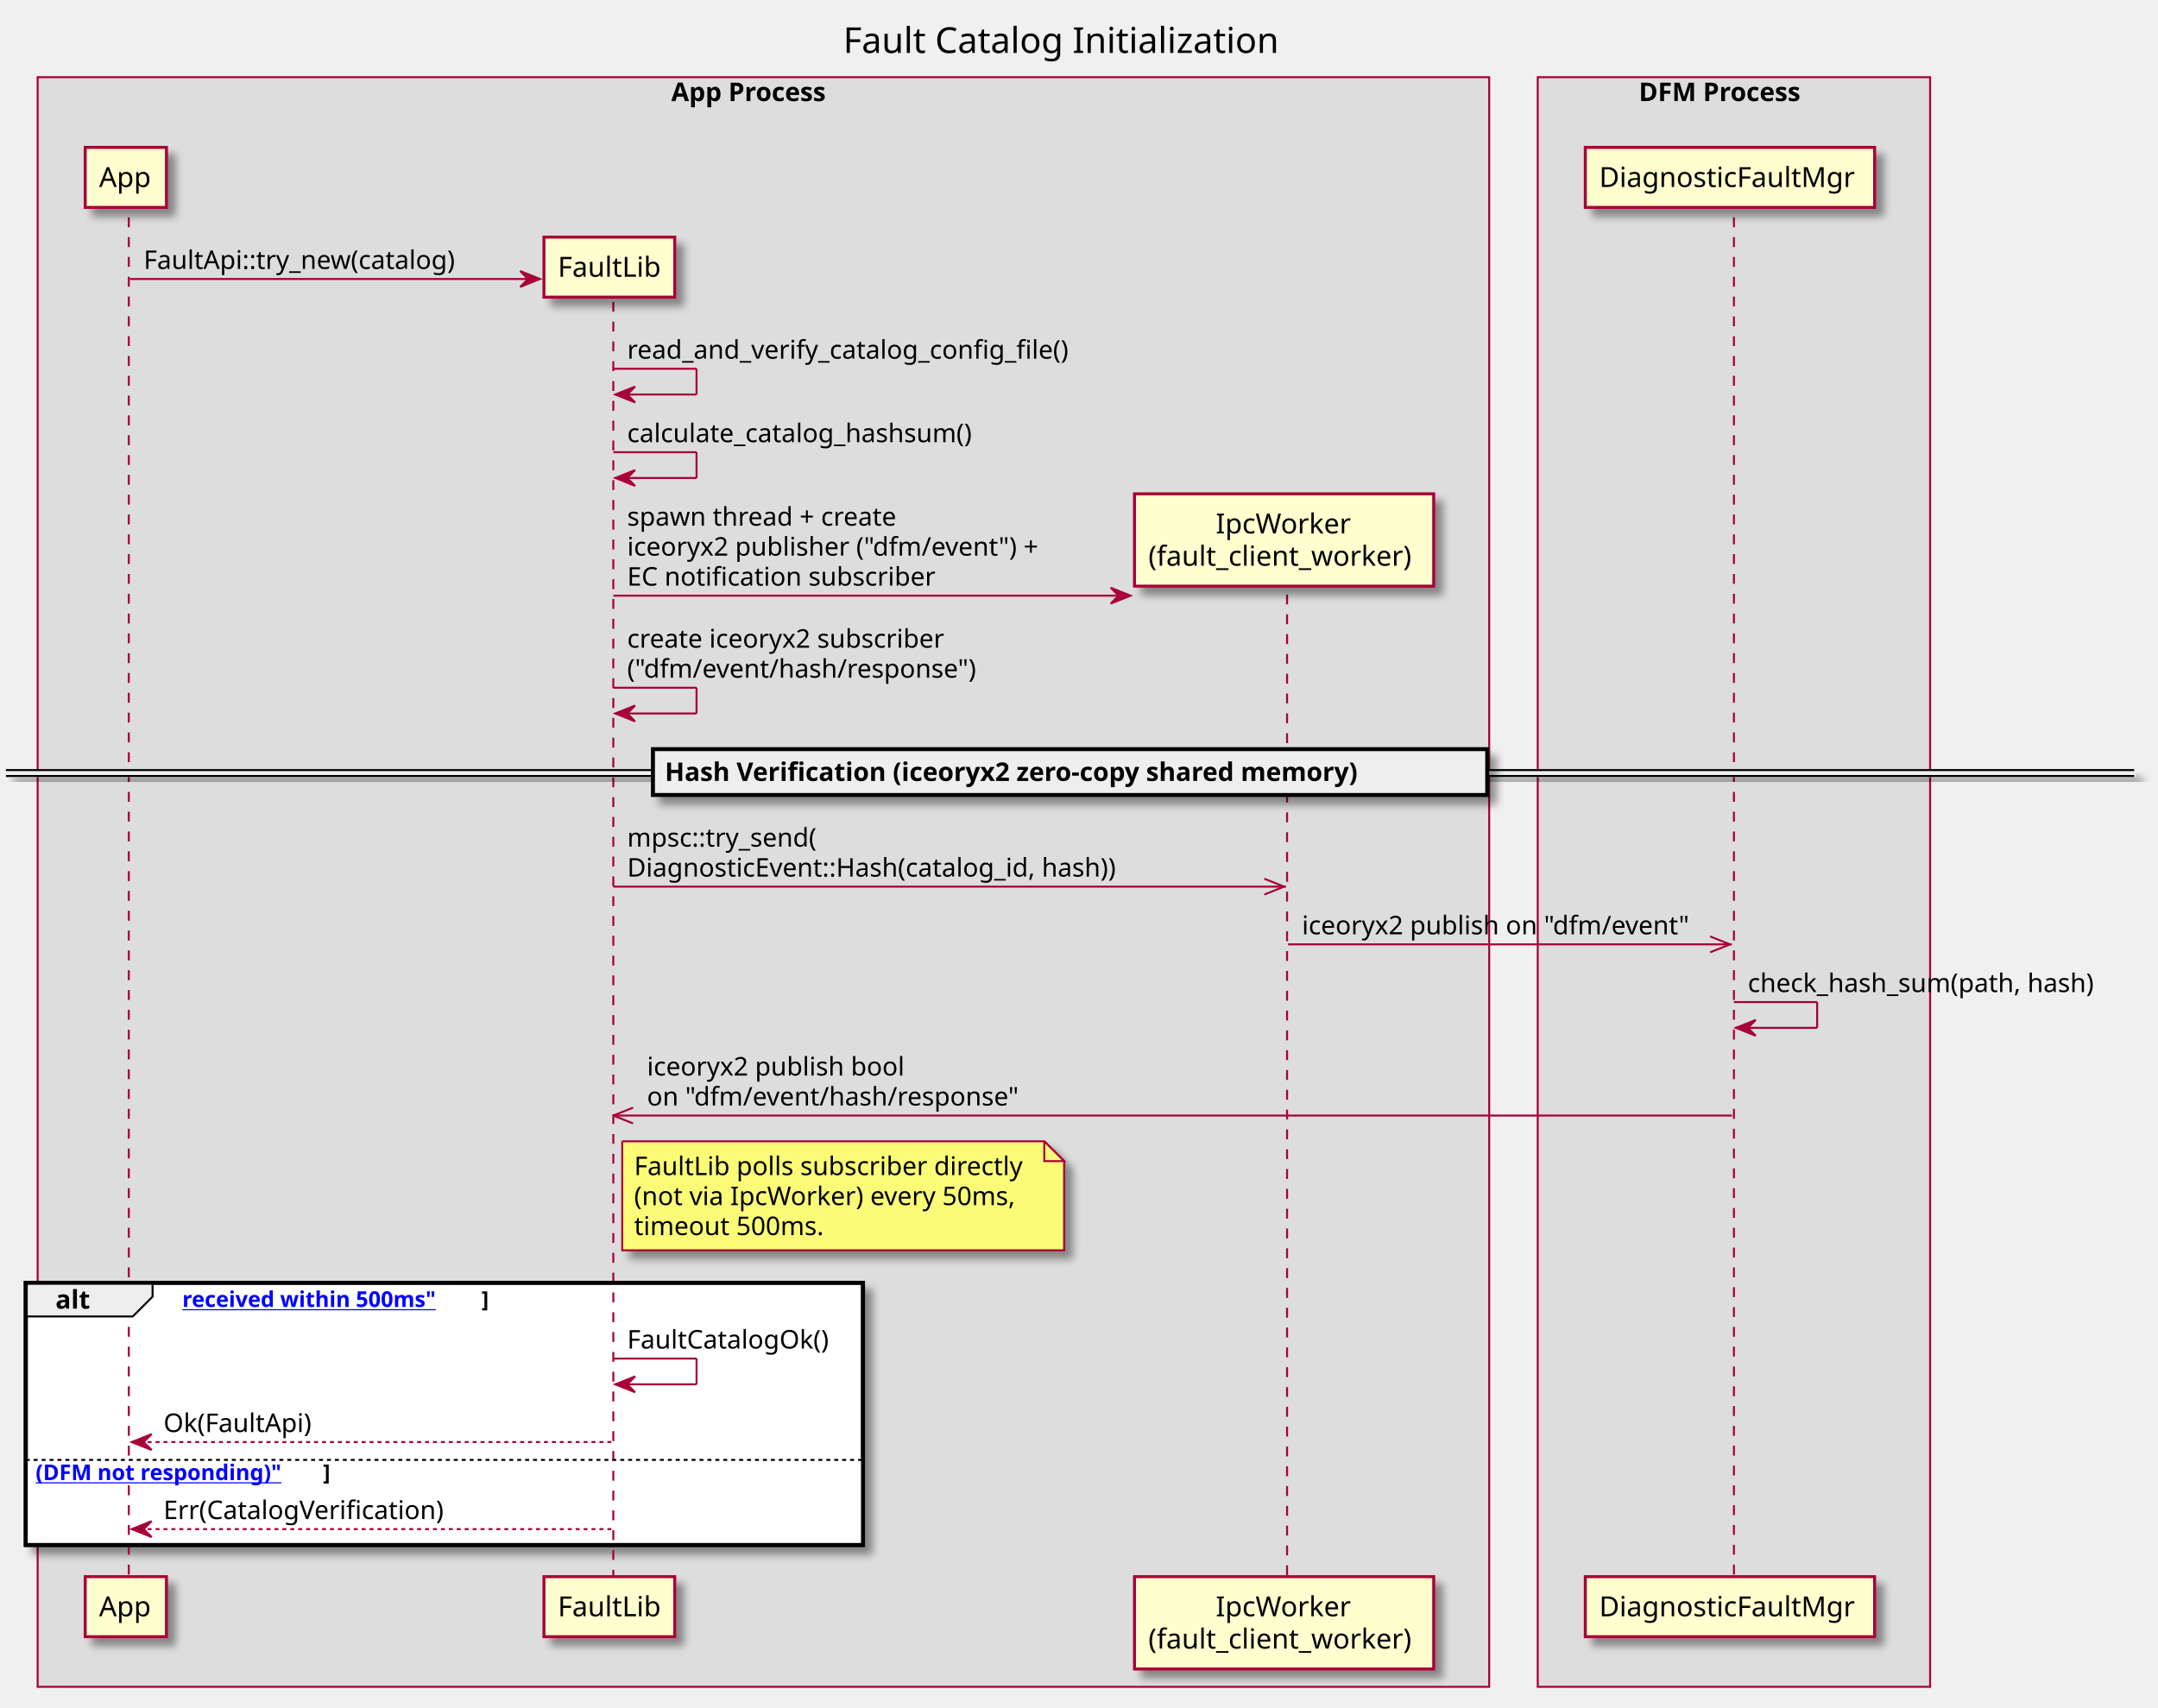
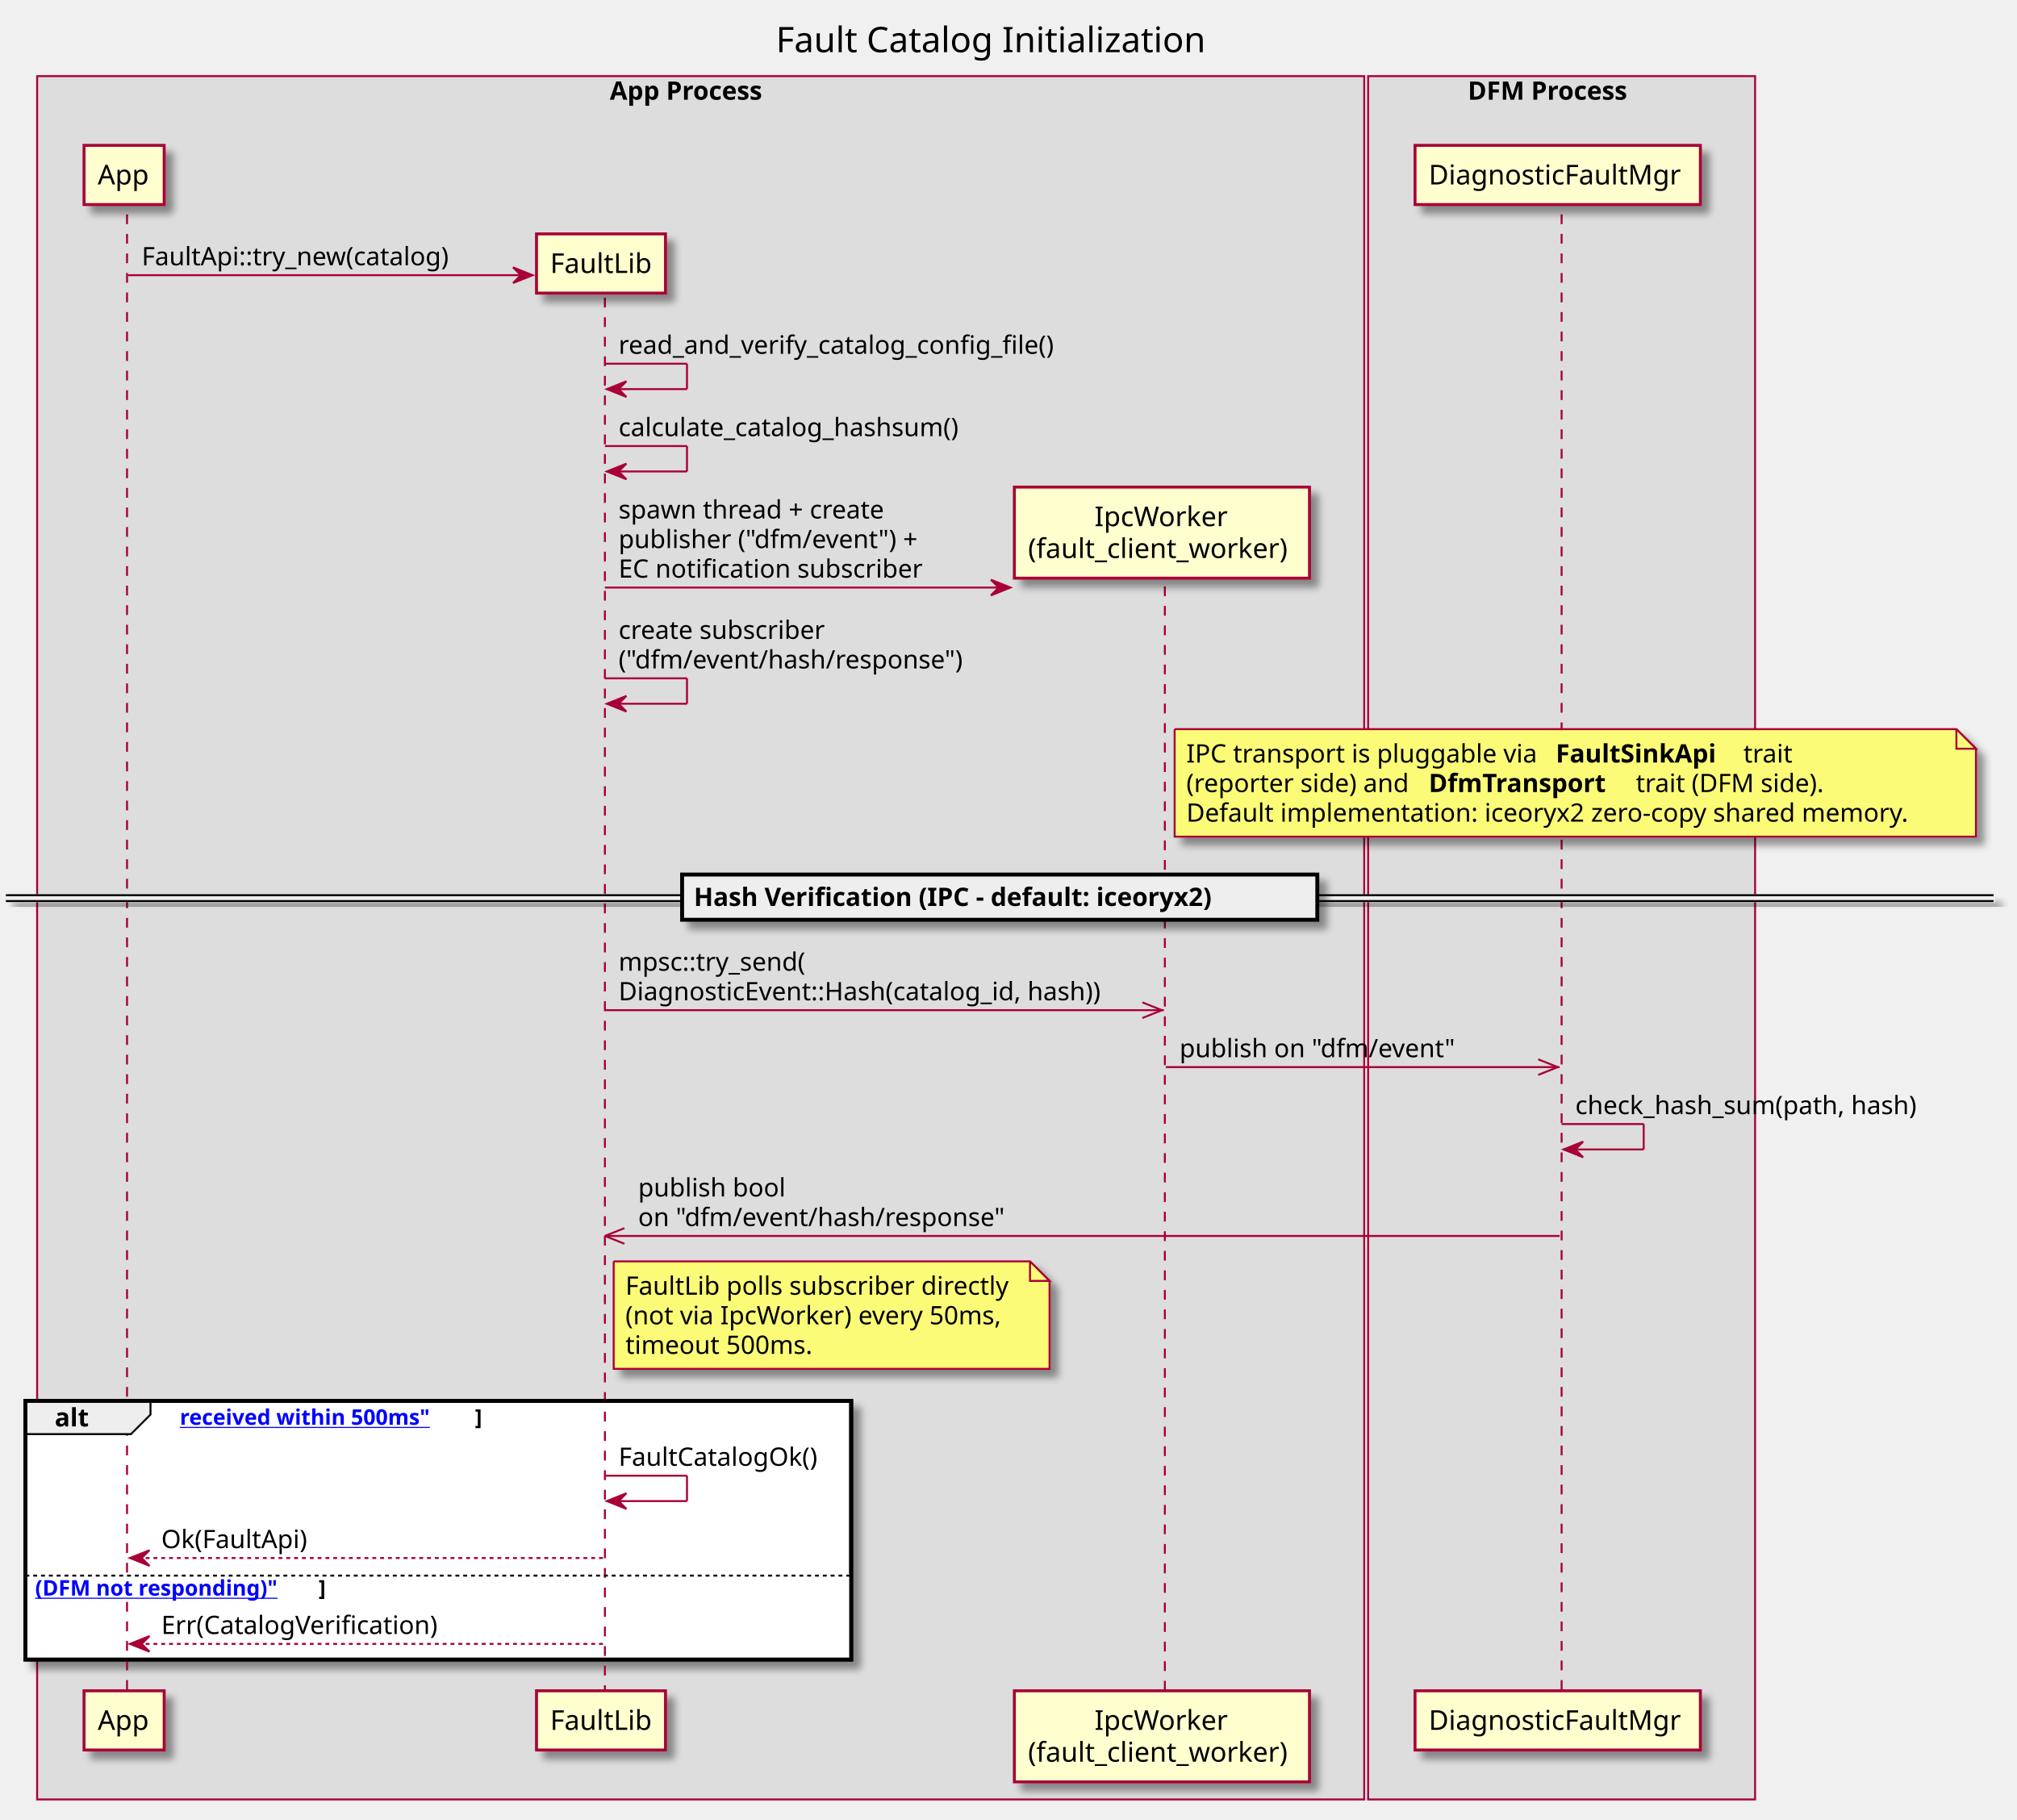
- <svg xmlns="http://www.w3.org/2000/svg" xmlns:xlink="http://www.w3.org/1999/xlink" contentScriptType="application/ecmascript" contentStyleType="text/css" height="862px" preserveAspectRatio="none" style="width:1089px;height:862px;" version="1.1" viewBox="0 0 1089 862" width="1089px" zoomAndPan="magnify">
+ <svg xmlns="http://www.w3.org/2000/svg" xmlns:xlink="http://www.w3.org/1999/xlink" contentScriptType="application/ecmascript" contentStyleType="text/css" height="931px" preserveAspectRatio="none" style="width:1032px;height:931px;" version="1.1" viewBox="0 0 1032 931" width="1032px" zoomAndPan="magnify">
  <defs>
-     <filter height="300%" id="f12nd9iywt39bb" width="300%" x="-1" y="-1">
+     <filter height="300%" id="fodpajqkqpink" width="300%" x="-1" y="-1">
      <feGaussianBlur result="blurOut" stdDeviation="2.0" />
      <feColorMatrix in="blurOut" result="blurOut2" type="matrix" values="0 0 0 0 0 0 0 0 0 0 0 0 0 0 0 0 0 0 .4 0" />
      <feOffset dx="4.0" dy="4.0" in="blurOut2" result="blurOut3" />
      <feBlend in="SourceGraphic" in2="blurOut3" mode="normal" />
    </filter>
  </defs>
  <g>
-     <text fill="#000000" font-family="sans-serif" font-size="18" lengthAdjust="spacingAndGlyphs" textLength="229" x="425.5" y="26.708">Fault Catalog Initialization</text>
-     <rect fill="#DDDDDD" height="812.406" style="stroke: #A80036; stroke-width: 1.0;" width="732.5" x="19" y="38.953" />
-     <text fill="#000000" font-family="sans-serif" font-size="13" font-weight="bold" lengthAdjust="spacingAndGlyphs" textLength="93" x="338.75" y="51.02">App Process</text>
-     <rect fill="#DDDDDD" height="812.406" style="stroke: #A80036; stroke-width: 1.0;" width="198" x="776" y="38.953" />
-     <text fill="#000000" font-family="sans-serif" font-size="13" font-weight="bold" lengthAdjust="spacingAndGlyphs" textLength="96" x="827" y="51.02">DFM Process</text>
-     <rect fill="#FFFFFF" filter="url(#f12nd9iywt39bb)" height="132.336" style="stroke: #000000; stroke-width: 2.0;" width="422.5" x="13" y="647.43" />
-     <rect fill="#FFFFFF" height="43.938" style="stroke: none; stroke-width: 1.0;" width="422.5" x="13" y="735.828" />
-     <line style="stroke: #A80036; stroke-width: 1.0; stroke-dasharray: 5.0,5.0;" x1="65" x2="65" y1="109.68" y2="796.766" />
-     <line style="stroke: #A80036; stroke-width: 1.0; stroke-dasharray: 5.0,5.0;" x1="309.5" x2="309.5" y1="152.328" y2="796.766" />
-     <line style="stroke: #A80036; stroke-width: 1.0; stroke-dasharray: 5.0,5.0;" x1="649.5" x2="649.5" y1="290.039" y2="796.766" />
-     <line style="stroke: #A80036; stroke-width: 1.0; stroke-dasharray: 5.0,5.0;" x1="875" x2="875" y1="109.68" y2="796.766" />
-     <rect fill="#FEFECE" filter="url(#f12nd9iywt39bb)" height="30.297" style="stroke: #A80036; stroke-width: 1.5;" width="41" x="43" y="74.383" />
+     <text fill="#000000" font-family="sans-serif" font-size="18" lengthAdjust="spacingAndGlyphs" textLength="229" x="397" y="26.708">Fault Catalog Initialization</text>
+     <rect fill="#DDDDDD" height="881.805" style="stroke: #A80036; stroke-width: 1.0;" width="679" x="19" y="38.953" />
+     <text fill="#000000" font-family="sans-serif" font-size="13" font-weight="bold" lengthAdjust="spacingAndGlyphs" textLength="93" x="312" y="51.02">App Process</text>
+     <rect fill="#DDDDDD" height="881.805" style="stroke: #A80036; stroke-width: 1.0;" width="198" x="700" y="38.953" />
+     <text fill="#000000" font-family="sans-serif" font-size="13" font-weight="bold" lengthAdjust="spacingAndGlyphs" textLength="96" x="751" y="51.02">DFM Process</text>
+     <rect fill="#FFFFFF" filter="url(#fodpajqkqpink)" height="132.336" style="stroke: #000000; stroke-width: 2.0;" width="422.5" x="13" y="716.828" />
+     <rect fill="#FFFFFF" height="43.938" style="stroke: none; stroke-width: 1.0;" width="422.5" x="13" y="805.227" />
+     <line style="stroke: #A80036; stroke-width: 1.0; stroke-dasharray: 5.0,5.0;" x1="65" x2="65" y1="109.68" y2="866.164" />
+     <line style="stroke: #A80036; stroke-width: 1.0; stroke-dasharray: 5.0,5.0;" x1="309.5" x2="309.5" y1="152.328" y2="866.164" />
+     <line style="stroke: #A80036; stroke-width: 1.0; stroke-dasharray: 5.0,5.0;" x1="596" x2="596" y1="290.039" y2="866.164" />
+     <line style="stroke: #A80036; stroke-width: 1.0; stroke-dasharray: 5.0,5.0;" x1="799" x2="799" y1="109.68" y2="866.164" />
+     <rect fill="#FEFECE" filter="url(#fodpajqkqpink)" height="30.297" style="stroke: #A80036; stroke-width: 1.5;" width="41" x="43" y="74.383" />
    <text fill="#000000" font-family="sans-serif" font-size="14" lengthAdjust="spacingAndGlyphs" textLength="27" x="50" y="94.378">App</text>
-     <rect fill="#FEFECE" filter="url(#f12nd9iywt39bb)" height="30.297" style="stroke: #A80036; stroke-width: 1.5;" width="41" x="43" y="795.766" />
-     <text fill="#000000" font-family="sans-serif" font-size="14" lengthAdjust="spacingAndGlyphs" textLength="27" x="50" y="815.761">App</text>
-     <rect fill="#FEFECE" filter="url(#f12nd9iywt39bb)" height="30.297" style="stroke: #A80036; stroke-width: 1.5;" width="66" x="274.5" y="795.766" />
-     <text fill="#000000" font-family="sans-serif" font-size="14" lengthAdjust="spacingAndGlyphs" textLength="52" x="281.5" y="815.761">FaultLib</text>
-     <rect fill="#FEFECE" filter="url(#f12nd9iywt39bb)" height="46.594" style="stroke: #A80036; stroke-width: 1.5;" width="151" x="572.5" y="795.766" />
-     <text fill="#000000" font-family="sans-serif" font-size="14" lengthAdjust="spacingAndGlyphs" textLength="69" x="613.5" y="815.761">IpcWorker</text>
-     <text fill="#000000" font-family="sans-serif" font-size="14" lengthAdjust="spacingAndGlyphs" textLength="137" x="579.5" y="832.058">(fault_client_worker)</text>
-     <rect fill="#FEFECE" filter="url(#f12nd9iywt39bb)" height="30.297" style="stroke: #A80036; stroke-width: 1.5;" width="146" x="800" y="74.383" />
-     <text fill="#000000" font-family="sans-serif" font-size="14" lengthAdjust="spacingAndGlyphs" textLength="132" x="807" y="94.378">DiagnosticFaultMgr</text>
-     <rect fill="#FEFECE" filter="url(#f12nd9iywt39bb)" height="30.297" style="stroke: #A80036; stroke-width: 1.5;" width="146" x="800" y="795.766" />
-     <text fill="#000000" font-family="sans-serif" font-size="14" lengthAdjust="spacingAndGlyphs" textLength="132" x="807" y="815.761">DiagnosticFaultMgr</text>
+     <rect fill="#FEFECE" filter="url(#fodpajqkqpink)" height="30.297" style="stroke: #A80036; stroke-width: 1.5;" width="41" x="43" y="865.164" />
+     <text fill="#000000" font-family="sans-serif" font-size="14" lengthAdjust="spacingAndGlyphs" textLength="27" x="50" y="885.159">App</text>
+     <rect fill="#FEFECE" filter="url(#fodpajqkqpink)" height="30.297" style="stroke: #A80036; stroke-width: 1.5;" width="66" x="274.5" y="865.164" />
+     <text fill="#000000" font-family="sans-serif" font-size="14" lengthAdjust="spacingAndGlyphs" textLength="52" x="281.5" y="885.159">FaultLib</text>
+     <rect fill="#FEFECE" filter="url(#fodpajqkqpink)" height="46.594" style="stroke: #A80036; stroke-width: 1.5;" width="151" x="519" y="865.164" />
+     <text fill="#000000" font-family="sans-serif" font-size="14" lengthAdjust="spacingAndGlyphs" textLength="69" x="560" y="885.159">IpcWorker</text>
+     <text fill="#000000" font-family="sans-serif" font-size="14" lengthAdjust="spacingAndGlyphs" textLength="137" x="526" y="901.456">(fault_client_worker)</text>
+     <rect fill="#FEFECE" filter="url(#fodpajqkqpink)" height="30.297" style="stroke: #A80036; stroke-width: 1.5;" width="146" x="724" y="74.383" />
+     <text fill="#000000" font-family="sans-serif" font-size="14" lengthAdjust="spacingAndGlyphs" textLength="132" x="731" y="94.378">DiagnosticFaultMgr</text>
+     <rect fill="#FEFECE" filter="url(#fodpajqkqpink)" height="30.297" style="stroke: #A80036; stroke-width: 1.5;" width="146" x="724" y="865.164" />
+     <text fill="#000000" font-family="sans-serif" font-size="14" lengthAdjust="spacingAndGlyphs" textLength="132" x="731" y="885.159">DiagnosticFaultMgr</text>
    <polygon fill="#A80036" points="262.5,136.812,272.5,140.812,262.5,144.812,266.5,140.812" style="stroke: #A80036; stroke-width: 1.0;" />
    <line style="stroke: #A80036; stroke-width: 1.0;" x1="65.5" x2="268.5" y1="140.812" y2="140.812" />
    <text fill="#000000" font-family="sans-serif" font-size="13" lengthAdjust="spacingAndGlyphs" textLength="165" x="72.5" y="135.747">FaultApi::try_new(catalog)</text>
-     <rect fill="#FEFECE" filter="url(#f12nd9iywt39bb)" height="30.297" style="stroke: #A80036; stroke-width: 1.5;" width="66" x="274.5" y="119.68" />
+     <rect fill="#FEFECE" filter="url(#fodpajqkqpink)" height="30.297" style="stroke: #A80036; stroke-width: 1.5;" width="66" x="274.5" y="119.68" />
    <text fill="#000000" font-family="sans-serif" font-size="14" lengthAdjust="spacingAndGlyphs" textLength="52" x="281.5" y="139.675">FaultLib</text>
    <line style="stroke: #A80036; stroke-width: 1.0;" x1="309.5" x2="351.5" y1="186.109" y2="186.109" />
    <line style="stroke: #A80036; stroke-width: 1.0;" x1="351.5" x2="351.5" y1="186.109" y2="199.109" />
    <line style="stroke: #A80036; stroke-width: 1.0;" x1="310.5" x2="351.5" y1="199.109" y2="199.109" />
    <polygon fill="#A80036" points="320.5,195.109,310.5,199.109,320.5,203.109,316.5,199.109" style="stroke: #A80036; stroke-width: 1.0;" />
    <text fill="#000000" font-family="sans-serif" font-size="13" lengthAdjust="spacingAndGlyphs" textLength="235" x="316.5" y="181.043">read_and_verify_catalog_config_file()</text>
    <line style="stroke: #A80036; stroke-width: 1.0;" x1="309.5" x2="351.5" y1="228.242" y2="228.242" />
    <line style="stroke: #A80036; stroke-width: 1.0;" x1="351.5" x2="351.5" y1="228.242" y2="241.242" />
    <line style="stroke: #A80036; stroke-width: 1.0;" x1="310.5" x2="351.5" y1="241.242" y2="241.242" />
    <polygon fill="#A80036" points="320.5,237.242,310.5,241.242,320.5,245.242,316.5,241.242" style="stroke: #A80036; stroke-width: 1.0;" />
    <text fill="#000000" font-family="sans-serif" font-size="13" lengthAdjust="spacingAndGlyphs" textLength="187" x="316.5" y="223.176">calculate_catalog_hashsum()</text>
-     <polygon fill="#A80036" points="560.5,296.641,570.5,300.641,560.5,304.641,564.5,300.641" style="stroke: #A80036; stroke-width: 1.0;" />
-     <line style="stroke: #A80036; stroke-width: 1.0;" x1="309.5" x2="566.5" y1="300.641" y2="300.641" />
+     <polygon fill="#A80036" points="507,296.641,517,300.641,507,304.641,511,300.641" style="stroke: #A80036; stroke-width: 1.0;" />
+     <line style="stroke: #A80036; stroke-width: 1.0;" x1="309.5" x2="513" y1="300.641" y2="300.641" />
    <text fill="#000000" font-family="sans-serif" font-size="13" lengthAdjust="spacingAndGlyphs" textLength="146" x="316.5" y="265.309">spawn thread + create</text>
-     <text fill="#000000" font-family="sans-serif" font-size="13" lengthAdjust="spacingAndGlyphs" textLength="219" x="316.5" y="280.442">iceoryx2 publisher ("dfm/event") +</text>
+     <text fill="#000000" font-family="sans-serif" font-size="13" lengthAdjust="spacingAndGlyphs" textLength="162" x="316.5" y="280.442">publisher ("dfm/event") +</text>
    <text fill="#000000" font-family="sans-serif" font-size="13" lengthAdjust="spacingAndGlyphs" textLength="161" x="316.5" y="295.575">EC notification subscriber</text>
-     <rect fill="#FEFECE" filter="url(#f12nd9iywt39bb)" height="46.594" style="stroke: #A80036; stroke-width: 1.5;" width="151" x="572.5" y="249.242" />
-     <text fill="#000000" font-family="sans-serif" font-size="14" lengthAdjust="spacingAndGlyphs" textLength="69" x="613.5" y="269.237">IpcWorker</text>
-     <text fill="#000000" font-family="sans-serif" font-size="14" lengthAdjust="spacingAndGlyphs" textLength="137" x="579.5" y="285.534">(fault_client_worker)</text>
+     <rect fill="#FEFECE" filter="url(#fodpajqkqpink)" height="46.594" style="stroke: #A80036; stroke-width: 1.5;" width="151" x="519" y="249.242" />
+     <text fill="#000000" font-family="sans-serif" font-size="14" lengthAdjust="spacingAndGlyphs" textLength="69" x="560" y="269.237">IpcWorker</text>
+     <text fill="#000000" font-family="sans-serif" font-size="14" lengthAdjust="spacingAndGlyphs" textLength="137" x="526" y="285.534">(fault_client_worker)</text>
    <line style="stroke: #A80036; stroke-width: 1.0;" x1="309.5" x2="351.5" y1="347.102" y2="347.102" />
    <line style="stroke: #A80036; stroke-width: 1.0;" x1="351.5" x2="351.5" y1="347.102" y2="360.102" />
    <line style="stroke: #A80036; stroke-width: 1.0;" x1="310.5" x2="351.5" y1="360.102" y2="360.102" />
    <polygon fill="#A80036" points="320.5,356.102,310.5,360.102,320.5,364.102,316.5,360.102" style="stroke: #A80036; stroke-width: 1.0;" />
-     <text fill="#000000" font-family="sans-serif" font-size="13" lengthAdjust="spacingAndGlyphs" textLength="168" x="316.5" y="326.903">create iceoryx2 subscriber</text>
+     <text fill="#000000" font-family="sans-serif" font-size="13" lengthAdjust="spacingAndGlyphs" textLength="111" x="316.5" y="326.903">create subscriber</text>
    <text fill="#000000" font-family="sans-serif" font-size="13" lengthAdjust="spacingAndGlyphs" textLength="183" x="316.5" y="342.036">("dfm/event/hash/response")</text>
-     <rect fill="#EEEEEE" filter="url(#f12nd9iywt39bb)" height="3" style="stroke: #EEEEEE; stroke-width: 1.0;" width="1074" x="3" y="388.668" />
-     <line style="stroke: #000000; stroke-width: 1.0;" x1="3" x2="1077" y1="388.668" y2="388.668" />
-     <line style="stroke: #000000; stroke-width: 1.0;" x1="3" x2="1077" y1="391.668" y2="391.668" />
-     <rect fill="#EEEEEE" filter="url(#f12nd9iywt39bb)" height="23.133" style="stroke: #000000; stroke-width: 2.0;" width="421" x="329.5" y="378.102" />
-     <text fill="#000000" font-family="sans-serif" font-size="13" font-weight="bold" lengthAdjust="spacingAndGlyphs" textLength="402" x="335.5" y="394.168">Hash Verification (iceoryx2 zero-copy shared memory)</text>
-     <line style="stroke: #A80036; stroke-width: 1.0;" x1="648" x2="638" y1="447.5" y2="443.5" />
-     <line style="stroke: #A80036; stroke-width: 1.0;" x1="648" x2="638" y1="447.5" y2="451.5" />
-     <line style="stroke: #A80036; stroke-width: 1.0;" x1="309.5" x2="649" y1="447.5" y2="447.5" />
-     <text fill="#000000" font-family="sans-serif" font-size="13" lengthAdjust="spacingAndGlyphs" textLength="103" x="316.5" y="427.301">mpsc::try_send(</text>
-     <text fill="#000000" font-family="sans-serif" font-size="13" lengthAdjust="spacingAndGlyphs" textLength="263" x="316.5" y="442.434">DiagnosticEvent::Hash(catalog_id, hash))</text>
-     <line style="stroke: #A80036; stroke-width: 1.0;" x1="873" x2="863" y1="476.633" y2="472.633" />
-     <line style="stroke: #A80036; stroke-width: 1.0;" x1="873" x2="863" y1="476.633" y2="480.633" />
-     <line style="stroke: #A80036; stroke-width: 1.0;" x1="650" x2="874" y1="476.633" y2="476.633" />
-     <text fill="#000000" font-family="sans-serif" font-size="13" lengthAdjust="spacingAndGlyphs" textLength="201" x="657" y="471.567">iceoryx2 publish on "dfm/event"</text>
-     <line style="stroke: #A80036; stroke-width: 1.0;" x1="875" x2="917" y1="505.766" y2="505.766" />
-     <line style="stroke: #A80036; stroke-width: 1.0;" x1="917" x2="917" y1="505.766" y2="518.766" />
-     <line style="stroke: #A80036; stroke-width: 1.0;" x1="876" x2="917" y1="518.766" y2="518.766" />
-     <polygon fill="#A80036" points="886,514.766,876,518.766,886,522.766,882,518.766" style="stroke: #A80036; stroke-width: 1.0;" />
-     <text fill="#000000" font-family="sans-serif" font-size="13" lengthAdjust="spacingAndGlyphs" textLength="188" x="882" y="500.7">check_hash_sum(path, hash)</text>
-     <line style="stroke: #A80036; stroke-width: 1.0;" x1="309.5" x2="319.5" y1="563.031" y2="559.031" />
-     <line style="stroke: #A80036; stroke-width: 1.0;" x1="309.5" x2="319.5" y1="563.031" y2="567.031" />
-     <line style="stroke: #A80036; stroke-width: 1.0;" x1="309.5" x2="874" y1="563.031" y2="563.031" />
-     <text fill="#000000" font-family="sans-serif" font-size="13" lengthAdjust="spacingAndGlyphs" textLength="133" x="326.5" y="542.832">iceoryx2 publish bool</text>
-     <text fill="#000000" font-family="sans-serif" font-size="13" lengthAdjust="spacingAndGlyphs" textLength="193" x="326.5" y="557.965">on "dfm/event/hash/response"</text>
-     <path d="M314,576.031 L314,631.031 L537,631.031 L537,586.031 L527,576.031 L314,576.031 " fill="#FBFB77" filter="url(#f12nd9iywt39bb)" style="stroke: #A80036; stroke-width: 1.0;" />
-     <path d="M527,576.031 L527,586.031 L537,586.031 L527,576.031 " fill="#FBFB77" style="stroke: #A80036; stroke-width: 1.0;" />
-     <text fill="#000000" font-family="sans-serif" font-size="13" lengthAdjust="spacingAndGlyphs" textLength="202" x="320" y="593.098">FaultLib polls subscriber directly</text>
-     <text fill="#000000" font-family="sans-serif" font-size="13" lengthAdjust="spacingAndGlyphs" textLength="202" x="320" y="608.231">(not via IpcWorker) every 50ms,</text>
-     <text fill="#000000" font-family="sans-serif" font-size="13" lengthAdjust="spacingAndGlyphs" textLength="102" x="320" y="623.364">timeout 500ms.</text>
-     <path d="M13,647.43 L77,647.43 L77,654.43 L67,664.43 L13,664.43 L13,647.43 " fill="#EEEEEE" style="stroke: #000000; stroke-width: 1.0;" />
-     <rect fill="none" height="132.336" style="stroke: #000000; stroke-width: 2.0;" width="422.5" x="13" y="647.43" />
-     <text fill="#000000" font-family="sans-serif" font-size="13" font-weight="bold" lengthAdjust="spacingAndGlyphs" textLength="19" x="28" y="660.497">alt</text>
+     <path d="M601,373.102 L601,428.102 L1011,428.102 L1011,383.102 L1001,373.102 L601,373.102 " fill="#FBFB77" filter="url(#fodpajqkqpink)" style="stroke: #A80036; stroke-width: 1.0;" />
+     <path d="M1001,373.102 L1001,383.102 L1011,383.102 L1001,373.102 " fill="#FBFB77" style="stroke: #A80036; stroke-width: 1.0;" />
+     <text fill="#000000" font-family="sans-serif" font-size="13" lengthAdjust="spacingAndGlyphs" textLength="185" x="607" y="390.168">IPC transport is pluggable via</text>
+     <text fill="#000000" font-family="sans-serif" font-size="13" font-weight="bold" lengthAdjust="spacingAndGlyphs" textLength="92" x="796" y="390.168">FaultSinkApi</text>
+     <text fill="#000000" font-family="sans-serif" font-size="13" lengthAdjust="spacingAndGlyphs" textLength="26" x="892" y="390.168">trait</text>
+     <text fill="#000000" font-family="sans-serif" font-size="13" lengthAdjust="spacingAndGlyphs" textLength="120" x="607" y="405.301">(reporter side) and</text>
+     <text fill="#000000" font-family="sans-serif" font-size="13" font-weight="bold" lengthAdjust="spacingAndGlyphs" textLength="102" x="731" y="405.301">DfmTransport</text>
+     <text fill="#000000" font-family="sans-serif" font-size="13" lengthAdjust="spacingAndGlyphs" textLength="102" x="837" y="405.301">trait (DFM side).</text>
+     <text fill="#000000" font-family="sans-serif" font-size="13" lengthAdjust="spacingAndGlyphs" textLength="389" x="607" y="420.434">Default implementation: iceoryx2 zero-copy shared memory.</text>
+     <rect fill="#EEEEEE" filter="url(#fodpajqkqpink)" height="3" style="stroke: #EEEEEE; stroke-width: 1.0;" width="1017" x="3" y="458.066" />
+     <line style="stroke: #000000; stroke-width: 1.0;" x1="3" x2="1020" y1="458.066" y2="458.066" />
+     <line style="stroke: #000000; stroke-width: 1.0;" x1="3" x2="1020" y1="461.066" y2="461.066" />
+     <rect fill="#EEEEEE" filter="url(#fodpajqkqpink)" height="23.133" style="stroke: #000000; stroke-width: 2.0;" width="325" x="349" y="447.5" />
+     <text fill="#000000" font-family="sans-serif" font-size="13" font-weight="bold" lengthAdjust="spacingAndGlyphs" textLength="306" x="355" y="463.567">Hash Verification (IPC - default: iceoryx2)</text>
+     <line style="stroke: #A80036; stroke-width: 1.0;" x1="594.5" x2="584.5" y1="516.898" y2="512.898" />
+     <line style="stroke: #A80036; stroke-width: 1.0;" x1="594.5" x2="584.5" y1="516.898" y2="520.898" />
+     <line style="stroke: #A80036; stroke-width: 1.0;" x1="309.5" x2="595.5" y1="516.898" y2="516.898" />
+     <text fill="#000000" font-family="sans-serif" font-size="13" lengthAdjust="spacingAndGlyphs" textLength="103" x="316.5" y="496.7">mpsc::try_send(</text>
+     <text fill="#000000" font-family="sans-serif" font-size="13" lengthAdjust="spacingAndGlyphs" textLength="263" x="316.5" y="511.832">DiagnosticEvent::Hash(catalog_id, hash))</text>
+     <line style="stroke: #A80036; stroke-width: 1.0;" x1="797" x2="787" y1="546.031" y2="542.031" />
+     <line style="stroke: #A80036; stroke-width: 1.0;" x1="797" x2="787" y1="546.031" y2="550.031" />
+     <line style="stroke: #A80036; stroke-width: 1.0;" x1="596.5" x2="798" y1="546.031" y2="546.031" />
+     <text fill="#000000" font-family="sans-serif" font-size="13" lengthAdjust="spacingAndGlyphs" textLength="144" x="603.5" y="540.965">publish on "dfm/event"</text>
+     <line style="stroke: #A80036; stroke-width: 1.0;" x1="799" x2="841" y1="575.164" y2="575.164" />
+     <line style="stroke: #A80036; stroke-width: 1.0;" x1="841" x2="841" y1="575.164" y2="588.164" />
+     <line style="stroke: #A80036; stroke-width: 1.0;" x1="800" x2="841" y1="588.164" y2="588.164" />
+     <polygon fill="#A80036" points="810,584.164,800,588.164,810,592.164,806,588.164" style="stroke: #A80036; stroke-width: 1.0;" />
+     <text fill="#000000" font-family="sans-serif" font-size="13" lengthAdjust="spacingAndGlyphs" textLength="188" x="806" y="570.098">check_hash_sum(path, hash)</text>
+     <line style="stroke: #A80036; stroke-width: 1.0;" x1="309.5" x2="319.5" y1="632.43" y2="628.43" />
+     <line style="stroke: #A80036; stroke-width: 1.0;" x1="309.5" x2="319.5" y1="632.43" y2="636.43" />
+     <line style="stroke: #A80036; stroke-width: 1.0;" x1="309.5" x2="798" y1="632.43" y2="632.43" />
+     <text fill="#000000" font-family="sans-serif" font-size="13" lengthAdjust="spacingAndGlyphs" textLength="76" x="326.5" y="612.231">publish bool</text>
+     <text fill="#000000" font-family="sans-serif" font-size="13" lengthAdjust="spacingAndGlyphs" textLength="193" x="326.5" y="627.364">on "dfm/event/hash/response"</text>
+     <path d="M314,645.43 L314,700.43 L537,700.43 L537,655.43 L527,645.43 L314,645.43 " fill="#FBFB77" filter="url(#fodpajqkqpink)" style="stroke: #A80036; stroke-width: 1.0;" />
+     <path d="M527,645.43 L527,655.43 L537,655.43 L527,645.43 " fill="#FBFB77" style="stroke: #A80036; stroke-width: 1.0;" />
+     <text fill="#000000" font-family="sans-serif" font-size="13" lengthAdjust="spacingAndGlyphs" textLength="202" x="320" y="662.497">FaultLib polls subscriber directly</text>
+     <text fill="#000000" font-family="sans-serif" font-size="13" lengthAdjust="spacingAndGlyphs" textLength="202" x="320" y="677.629">(not via IpcWorker) every 50ms,</text>
+     <text fill="#000000" font-family="sans-serif" font-size="13" lengthAdjust="spacingAndGlyphs" textLength="102" x="320" y="692.762">timeout 500ms.</text>
+     <path d="M13,716.828 L77,716.828 L77,723.828 L67,733.828 L13,733.828 L13,716.828 " fill="#EEEEEE" style="stroke: #000000; stroke-width: 1.0;" />
+     <rect fill="none" height="132.336" style="stroke: #000000; stroke-width: 2.0;" width="422.5" x="13" y="716.828" />
+     <text fill="#000000" font-family="sans-serif" font-size="13" font-weight="bold" lengthAdjust="spacingAndGlyphs" textLength="19" x="28" y="729.895">alt</text>
    <a href="[&quot;Response" target="_top" title="[&quot;Response" xlink:actuate="onRequest" xlink:href="[&quot;Response" xlink:show="new" xlink:title="[&quot;Response" xlink:type="simple">
-       <text fill="#0000FF" font-family="sans-serif" font-size="11" font-weight="bold" lengthAdjust="spacingAndGlyphs" text-decoration="underline" textLength="151" x="92" y="659.64">received within 500ms"</text>
+       <text fill="#0000FF" font-family="sans-serif" font-size="11" font-weight="bold" lengthAdjust="spacingAndGlyphs" text-decoration="underline" textLength="151" x="92" y="729.039">received within 500ms"</text>
    </a>
-     <text fill="#000000" font-family="sans-serif" font-size="11" font-weight="bold" lengthAdjust="spacingAndGlyphs" textLength="5" x="243" y="659.64">]</text>
-     <line style="stroke: #A80036; stroke-width: 1.0;" x1="309.5" x2="351.5" y1="685.695" y2="685.695" />
-     <line style="stroke: #A80036; stroke-width: 1.0;" x1="351.5" x2="351.5" y1="685.695" y2="698.695" />
-     <line style="stroke: #A80036; stroke-width: 1.0;" x1="310.5" x2="351.5" y1="698.695" y2="698.695" />
-     <polygon fill="#A80036" points="320.5,694.695,310.5,698.695,320.5,702.695,316.5,698.695" style="stroke: #A80036; stroke-width: 1.0;" />
-     <text fill="#000000" font-family="sans-serif" font-size="13" lengthAdjust="spacingAndGlyphs" textLength="107" x="316.5" y="680.629">FaultCatalogOk()</text>
-     <polygon fill="#A80036" points="76.5,723.828,66.5,727.828,76.5,731.828,72.5,727.828" style="stroke: #A80036; stroke-width: 1.0;" />
-     <line style="stroke: #A80036; stroke-width: 1.0; stroke-dasharray: 2.0,2.0;" x1="70.5" x2="308.5" y1="727.828" y2="727.828" />
-     <text fill="#000000" font-family="sans-serif" font-size="13" lengthAdjust="spacingAndGlyphs" textLength="78" x="82.5" y="722.762">Ok(FaultApi)</text>
-     <line style="stroke: #000000; stroke-width: 1.0; stroke-dasharray: 2.0,2.0;" x1="13" x2="435.5" y1="736.828" y2="736.828" />
+     <text fill="#000000" font-family="sans-serif" font-size="11" font-weight="bold" lengthAdjust="spacingAndGlyphs" textLength="5" x="243" y="729.039">]</text>
+     <line style="stroke: #A80036; stroke-width: 1.0;" x1="309.5" x2="351.5" y1="755.094" y2="755.094" />
+     <line style="stroke: #A80036; stroke-width: 1.0;" x1="351.5" x2="351.5" y1="755.094" y2="768.094" />
+     <line style="stroke: #A80036; stroke-width: 1.0;" x1="310.5" x2="351.5" y1="768.094" y2="768.094" />
+     <polygon fill="#A80036" points="320.5,764.094,310.5,768.094,320.5,772.094,316.5,768.094" style="stroke: #A80036; stroke-width: 1.0;" />
+     <text fill="#000000" font-family="sans-serif" font-size="13" lengthAdjust="spacingAndGlyphs" textLength="107" x="316.5" y="750.028">FaultCatalogOk()</text>
+     <polygon fill="#A80036" points="76.5,793.227,66.5,797.227,76.5,801.227,72.5,797.227" style="stroke: #A80036; stroke-width: 1.0;" />
+     <line style="stroke: #A80036; stroke-width: 1.0; stroke-dasharray: 2.0,2.0;" x1="70.5" x2="308.5" y1="797.227" y2="797.227" />
+     <text fill="#000000" font-family="sans-serif" font-size="13" lengthAdjust="spacingAndGlyphs" textLength="78" x="82.5" y="792.161">Ok(FaultApi)</text>
+     <line style="stroke: #000000; stroke-width: 1.0; stroke-dasharray: 2.0,2.0;" x1="13" x2="435.5" y1="806.227" y2="806.227" />
    <a href="[&quot;Timeout" target="_top" title="[&quot;Timeout" xlink:actuate="onRequest" xlink:href="[&quot;Timeout" xlink:show="new" xlink:title="[&quot;Timeout" xlink:type="simple">
-       <text fill="#0000FF" font-family="sans-serif" font-size="11" font-weight="bold" lengthAdjust="spacingAndGlyphs" text-decoration="underline" textLength="145" x="18" y="747.039">(DFM not responding)"</text>
+       <text fill="#0000FF" font-family="sans-serif" font-size="11" font-weight="bold" lengthAdjust="spacingAndGlyphs" text-decoration="underline" textLength="145" x="18" y="816.437">(DFM not responding)"</text>
    </a>
-     <text fill="#000000" font-family="sans-serif" font-size="11" font-weight="bold" lengthAdjust="spacingAndGlyphs" textLength="5" x="163" y="747.039">]</text>
-     <polygon fill="#A80036" points="76.5,767.766,66.5,771.766,76.5,775.766,72.5,771.766" style="stroke: #A80036; stroke-width: 1.0;" />
-     <line style="stroke: #A80036; stroke-width: 1.0; stroke-dasharray: 2.0,2.0;" x1="70.5" x2="308.5" y1="771.766" y2="771.766" />
-     <text fill="#000000" font-family="sans-serif" font-size="13" lengthAdjust="spacingAndGlyphs" textLength="148" x="82.5" y="766.7">Err(CatalogVerification)</text>
+     <text fill="#000000" font-family="sans-serif" font-size="11" font-weight="bold" lengthAdjust="spacingAndGlyphs" textLength="5" x="163" y="816.437">]</text>
+     <polygon fill="#A80036" points="76.5,837.164,66.5,841.164,76.5,845.164,72.5,841.164" style="stroke: #A80036; stroke-width: 1.0;" />
+     <line style="stroke: #A80036; stroke-width: 1.0; stroke-dasharray: 2.0,2.0;" x1="70.5" x2="308.5" y1="841.164" y2="841.164" />
+     <text fill="#000000" font-family="sans-serif" font-size="13" lengthAdjust="spacingAndGlyphs" textLength="148" x="82.5" y="836.098">Err(CatalogVerification)</text>
  </g>
</svg>
